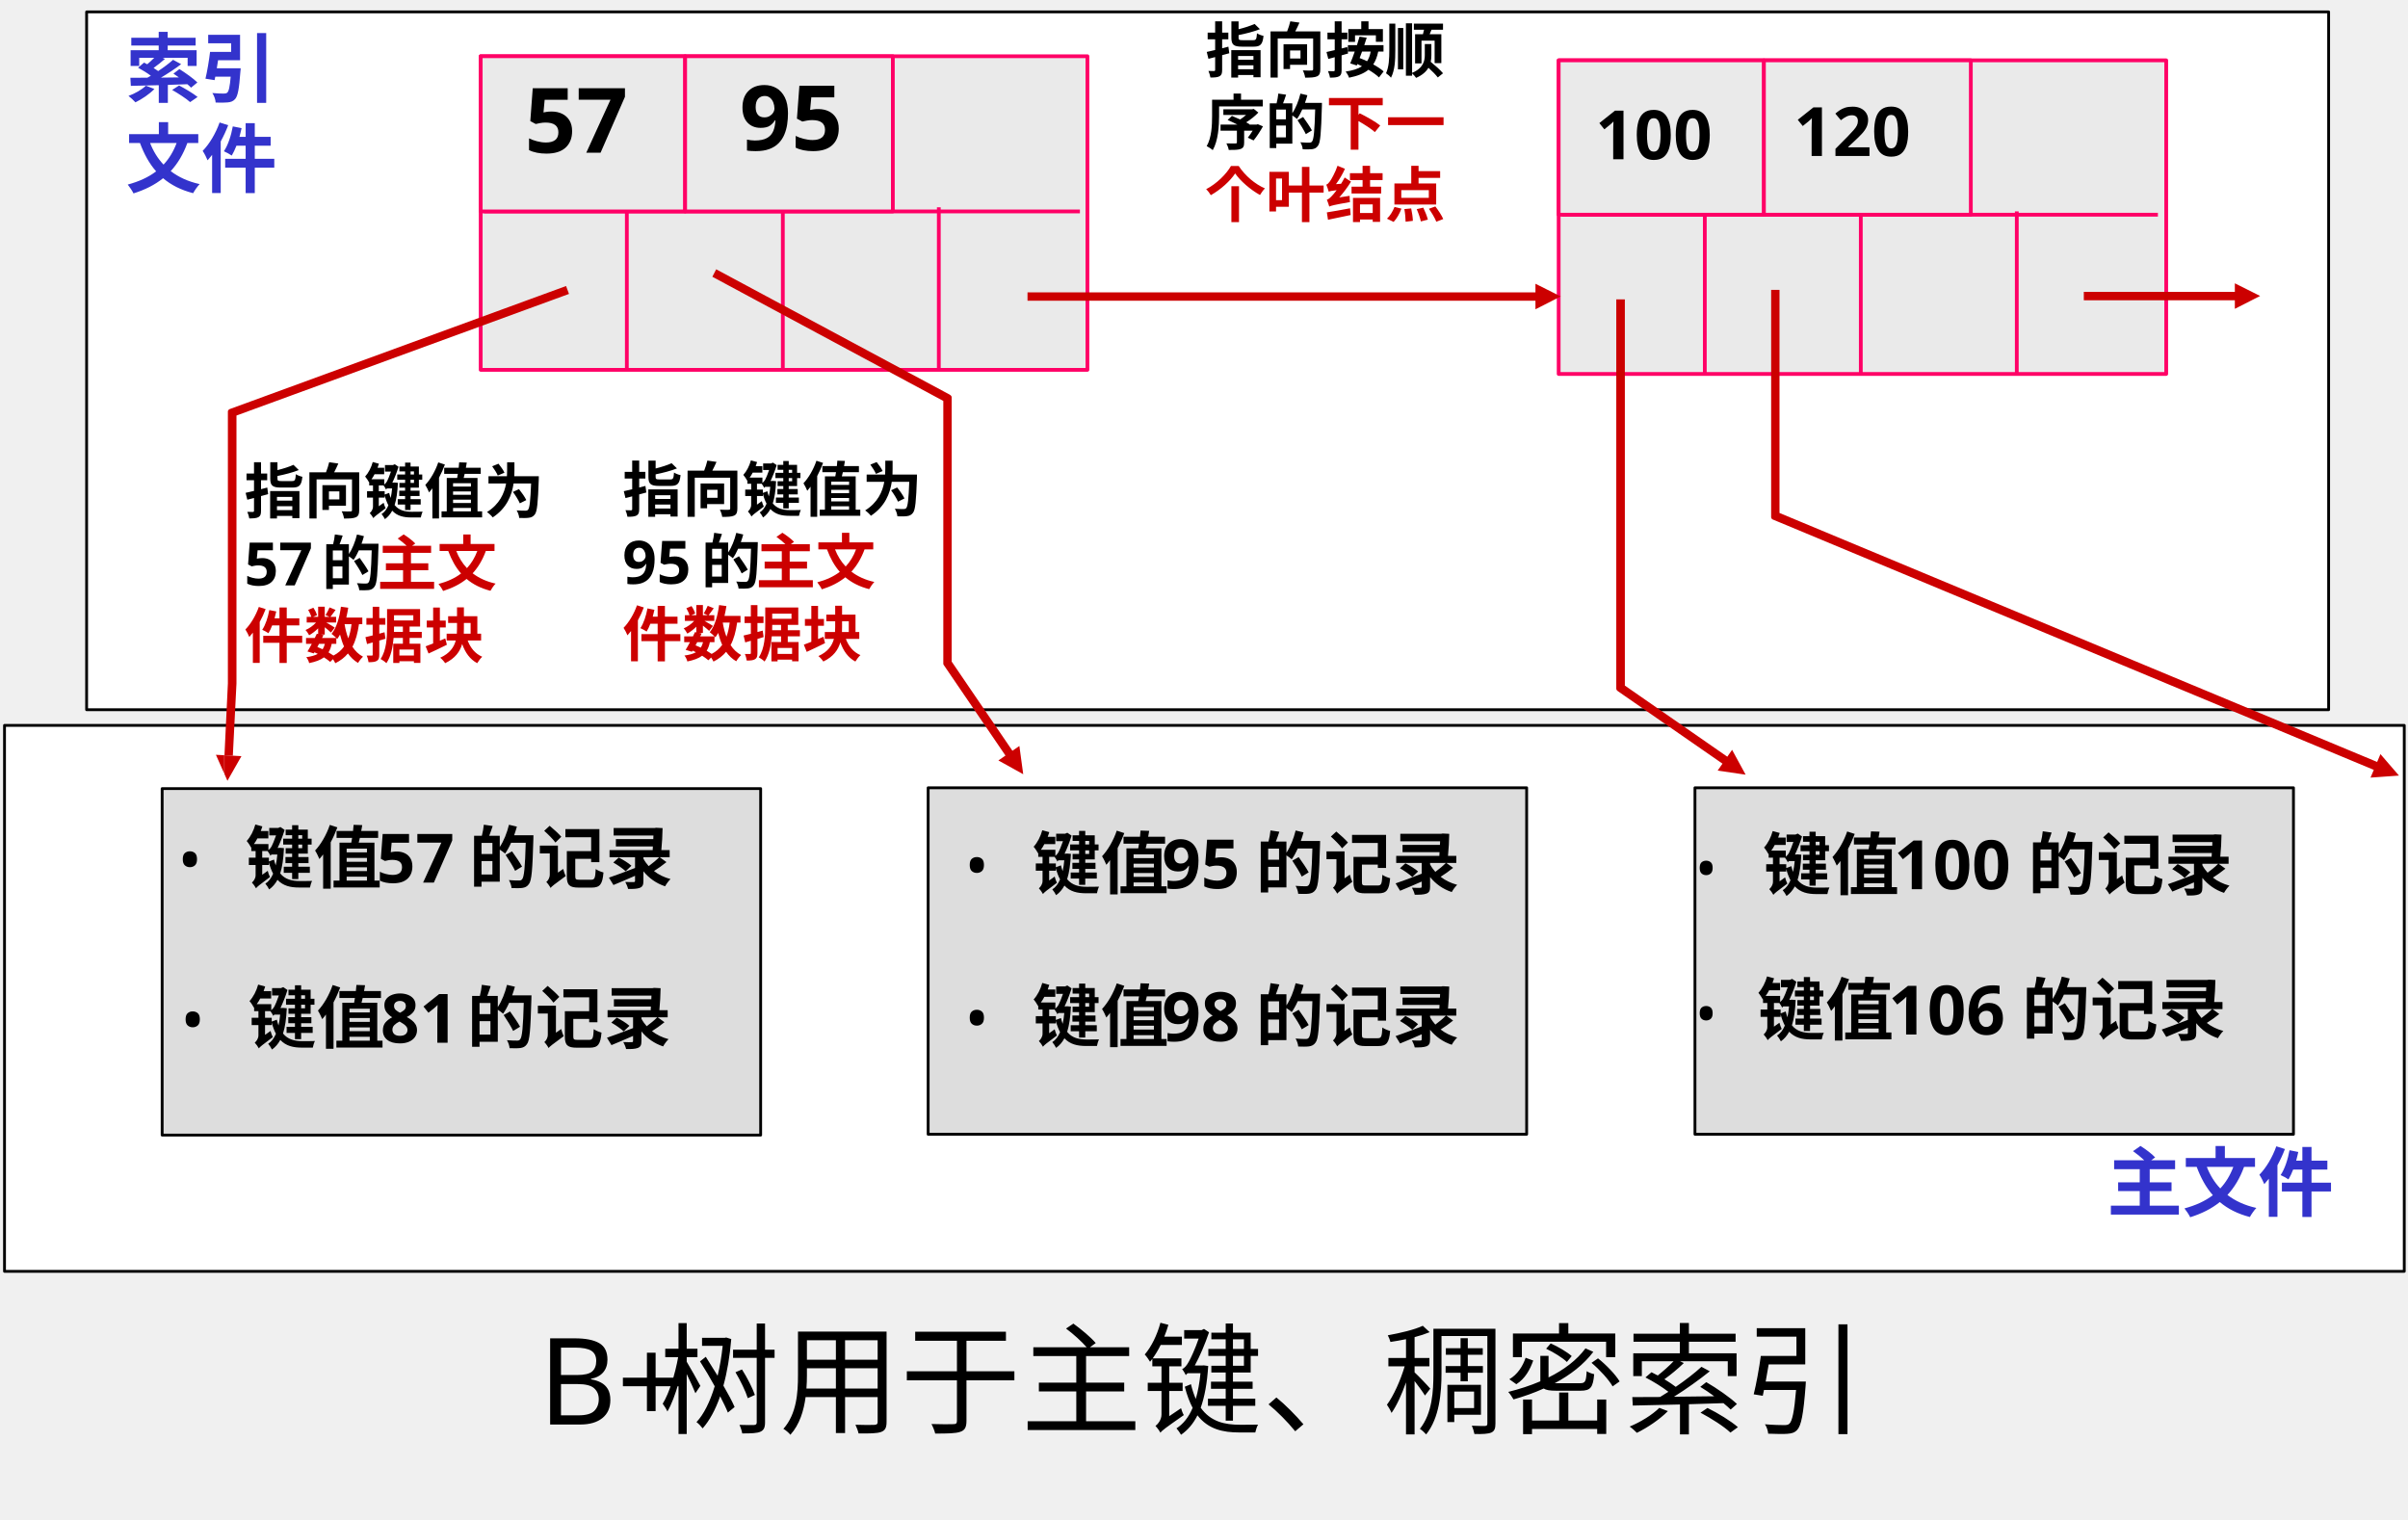
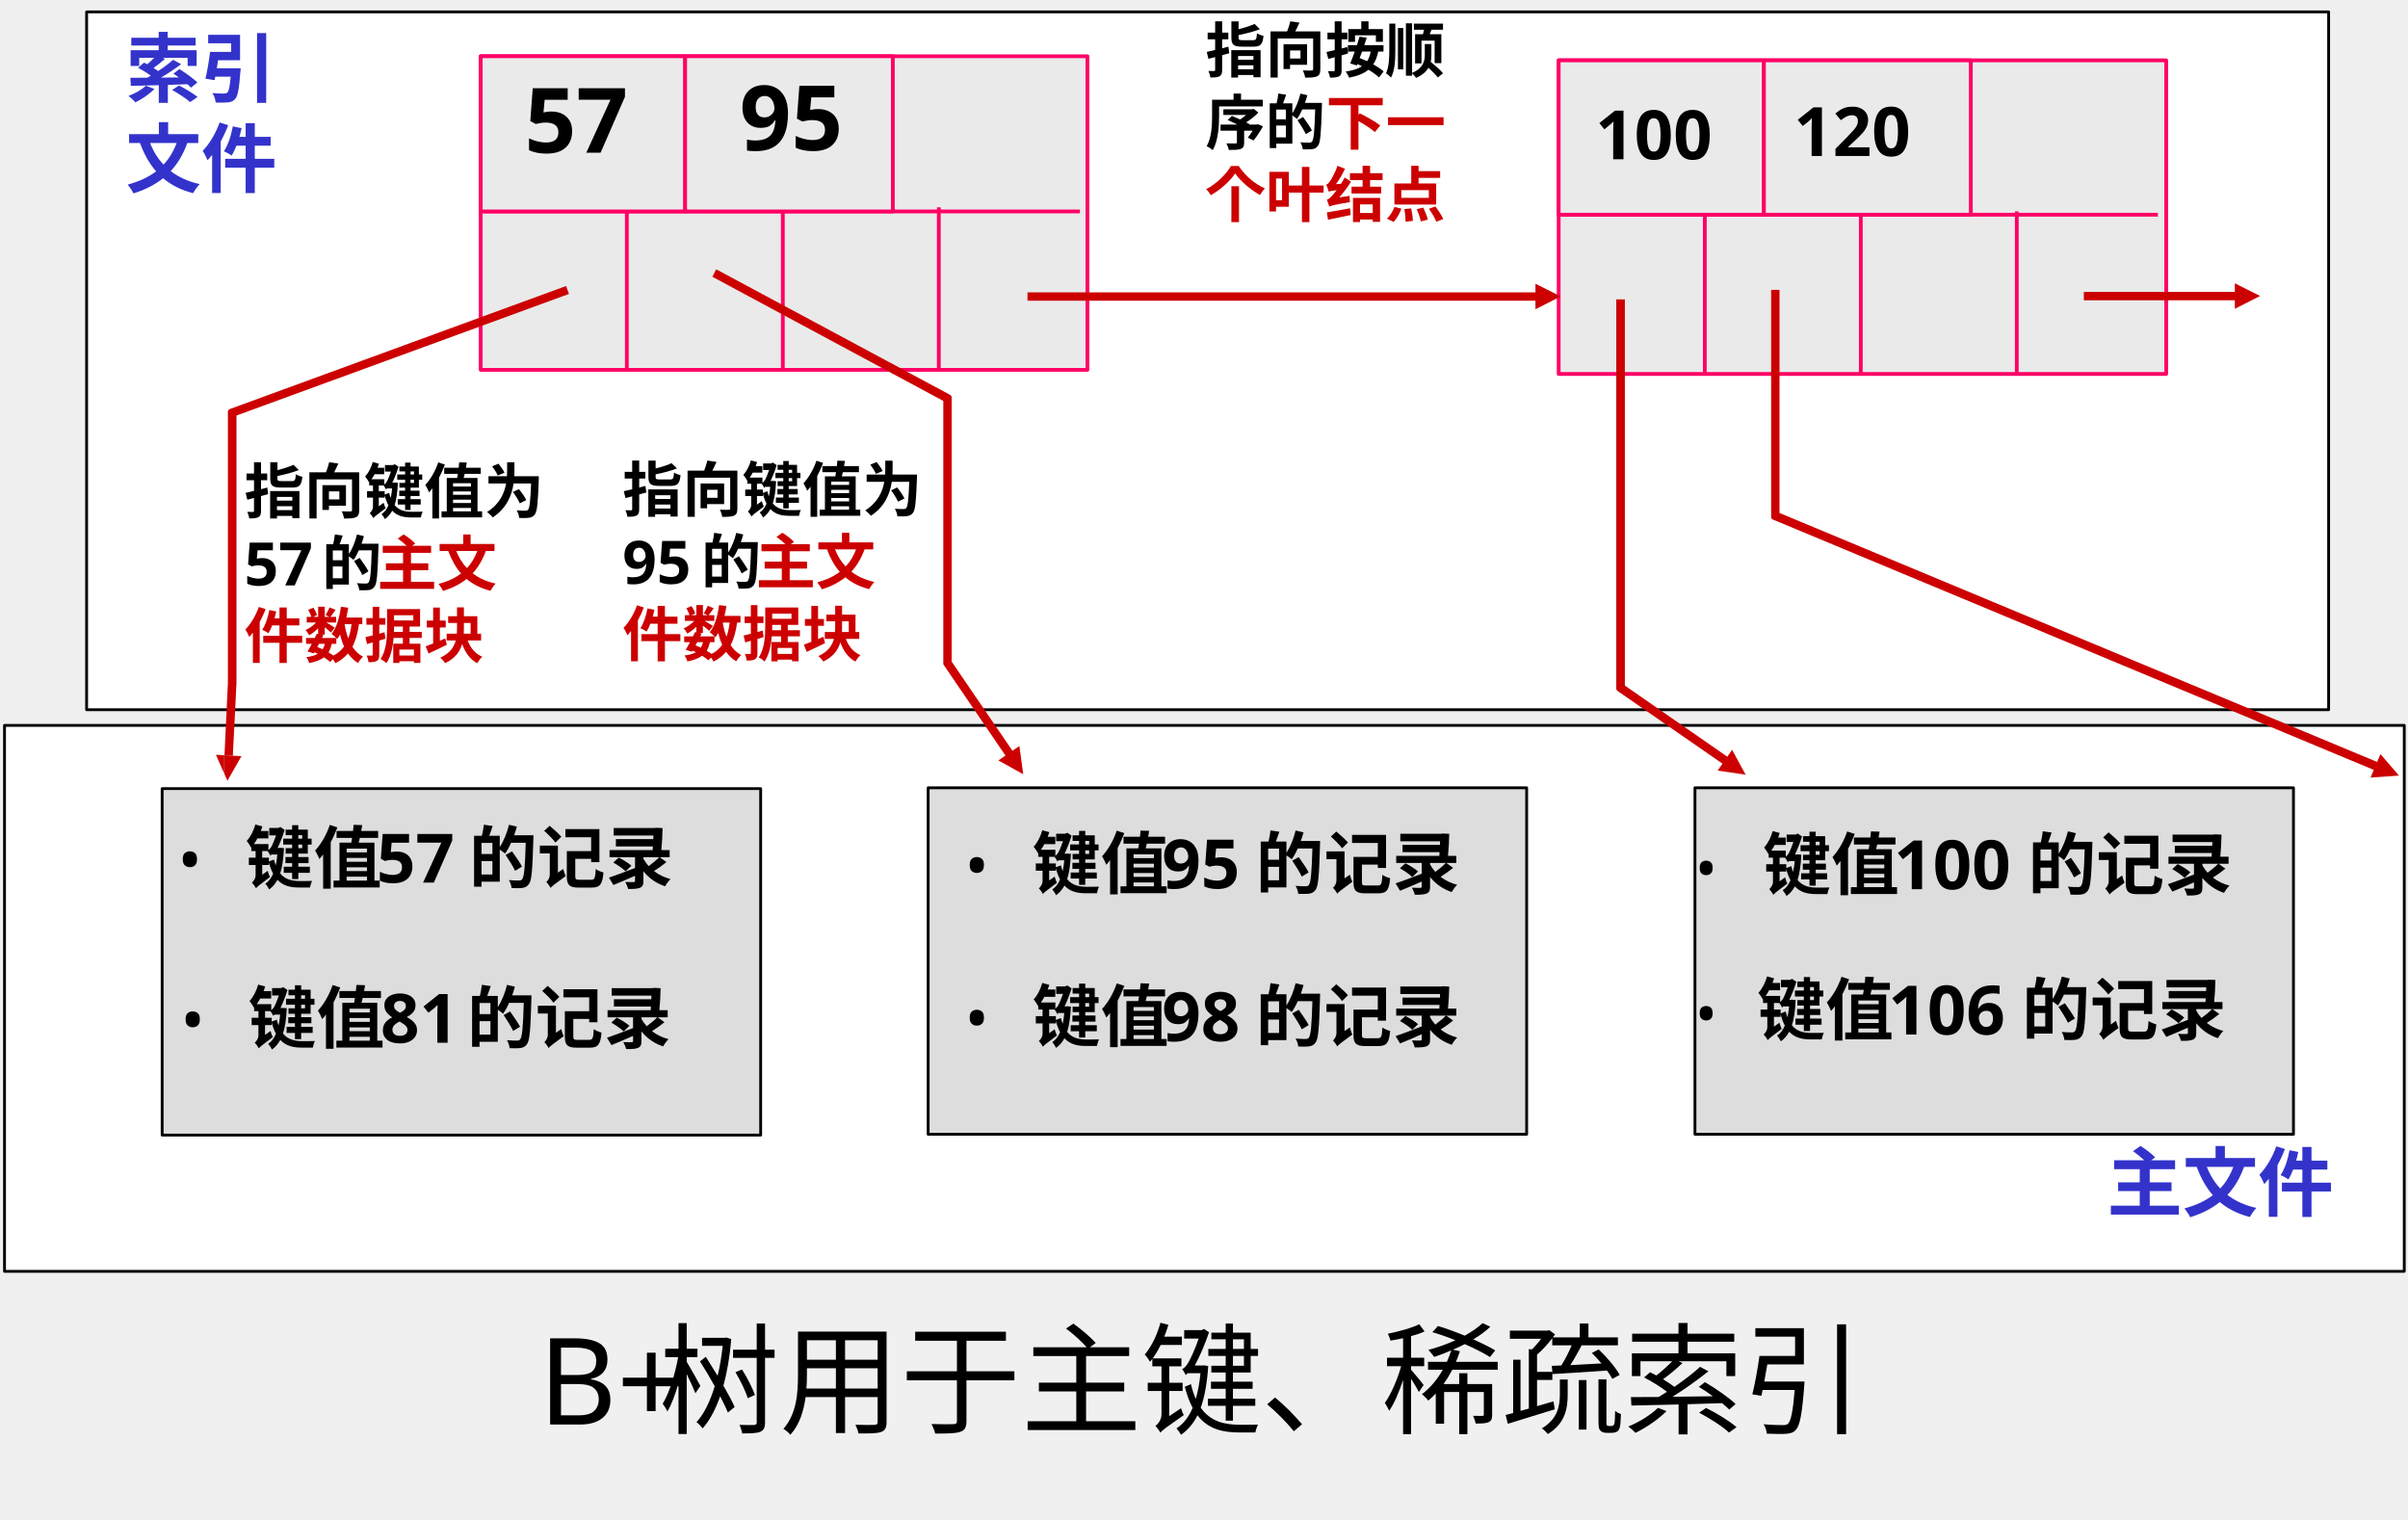
<svg xmlns="http://www.w3.org/2000/svg" xml:space="preserve" width="2933" height="1851" overflow="hidden">
  <path fill="#fff" fill-rule="evenodd" d="M2927.95 1547.95V883H5v664.95z" />
  <path fill="none" stroke="#000" stroke-linejoin="round" stroke-miterlimit="10" stroke-width="3.438" d="M5.5 883.5v664.95h2922.95V883.5z" />
  <path fill="#ddd" stroke="#000" stroke-linejoin="round" stroke-miterlimit="10" stroke-width="3.438" d="M197.5 960.5h729v422h-729z" />
  <text font-family="Hiragino Sans GB W3,Hiragino Sans GB W3_MSFontService,sans-serif" font-size="78" font-weight="300" transform="translate(216.633 1075)">•</text>
  <text font-family="Lantinghei SC,Lantinghei SC_MSFontService,sans-serif" font-size="83" font-weight="900" transform="translate(299.133 1075)">键值</text>
  <text font-family="Lantinghei SC,Lantinghei SC_MSFontService,sans-serif" font-size="83" font-weight="900" transform="translate(458.633 1075)">57</text>
  <text font-family="Lantinghei SC,Lantinghei SC_MSFontService,sans-serif" font-size="83" font-weight="900" transform="translate(571.383 1075)">的记录</text>
  <text font-family="Hiragino Sans GB W3,Hiragino Sans GB W3_MSFontService,sans-serif" font-size="78" font-weight="300" transform="translate(220.071 1270)">•</text>
  <text font-family="Lantinghei SC,Lantinghei SC_MSFontService,sans-serif" font-size="83" font-weight="900" transform="translate(302.571 1270)">键值</text>
  <text font-family="Lantinghei SC,Lantinghei SC_MSFontService,sans-serif" font-size="83" font-weight="900" transform="translate(463.446 1270)">81</text>
  <text font-family="Lantinghei SC,Lantinghei SC_MSFontService,sans-serif" font-size="83" font-weight="900" transform="translate(568.977 1270)">的记录</text>
  <path fill="#ddd" stroke="#000" stroke-linejoin="round" stroke-miterlimit="10" stroke-width="3.438" d="M1130.5 959.5h729v422h-729z" />
  <text font-family="Hiragino Sans GB W3,Hiragino Sans GB W3_MSFontService,sans-serif" font-size="78" font-weight="300" transform="translate(1175.15 1082)">•</text>
  <text font-family="Lantinghei SC,Lantinghei SC_MSFontService,sans-serif" font-size="83" font-weight="900" transform="translate(1257.65 1082)">键值</text>
  <text font-family="Lantinghei SC,Lantinghei SC_MSFontService,sans-serif" font-size="83" font-weight="900" transform="translate(1415.31 1082)">95</text>
  <text font-family="Lantinghei SC,Lantinghei SC_MSFontService,sans-serif" font-size="83" font-weight="900" transform="translate(1529.55 1082)">的记录</text>
  <text font-family="Hiragino Sans GB W3,Hiragino Sans GB W3_MSFontService,sans-serif" font-size="78" font-weight="300" transform="translate(1175.15 1268)">•</text>
  <text font-family="Lantinghei SC,Lantinghei SC_MSFontService,sans-serif" font-size="83" font-weight="900" transform="translate(1257.65 1268)">键值</text>
  <text font-family="Lantinghei SC,Lantinghei SC_MSFontService,sans-serif" font-size="83" font-weight="900" transform="translate(1415.31 1268)">98</text>
  <text font-family="Lantinghei SC,Lantinghei SC_MSFontService,sans-serif" font-size="83" font-weight="900" transform="translate(1529.55 1268)">的记录</text>
  <path fill="#ddd" stroke="#000" stroke-linejoin="round" stroke-miterlimit="10" stroke-width="3.438" d="M2064.5 959.5h729v422h-729z" />
  <text font-family="Hiragino Sans GB W3,Hiragino Sans GB W3_MSFontService,sans-serif" font-size="71" font-weight="300" transform="translate(2064.81 1083)">•</text>
  <text font-family="Lantinghei SC,Lantinghei SC_MSFontService,sans-serif" font-size="83" font-weight="900" transform="translate(2147.31 1083)">键值</text>
  <text font-family="Lantinghei SC,Lantinghei SC_MSFontService,sans-serif" font-size="83" font-weight="900" transform="translate(2306.81 1083)">100</text>
  <text font-family="Lantinghei SC,Lantinghei SC_MSFontService,sans-serif" font-size="83" font-weight="900" transform="translate(2470.21 1083)">的记录</text>
  <text font-family="Hiragino Sans GB W3,Hiragino Sans GB W3_MSFontService,sans-serif" font-size="71" font-weight="300" transform="translate(2064.81 1260)">•</text>
  <text font-family="Lantinghei SC,Lantinghei SC_MSFontService,sans-serif" font-size="83" font-weight="900" transform="translate(2140.44 1260)">键值</text>
  <text font-family="Lantinghei SC,Lantinghei SC_MSFontService,sans-serif" font-size="83" font-weight="900" transform="translate(2299.94 1260)">106</text>
  <text font-family="Lantinghei SC,Lantinghei SC_MSFontService,sans-serif" font-size="83" font-weight="900" transform="translate(2462.76 1260)">的记录</text>
  <path fill="#fff" fill-rule="evenodd" d="M2836.86 863.908V14H105v849.908z" />
  <path fill="none" stroke="#000" stroke-linejoin="round" stroke-miterlimit="10" stroke-width="3.438" d="M105.5 14.5v849.908h2730.82V14.5z" />
  <path fill="#eaeaea" fill-rule="evenodd" d="M1324 451V68H585v383z" />
-   <path fill="none" stroke="#f06" stroke-linejoin="round" stroke-miterlimit="10" stroke-width="4.583" d="M585.5 68.5v381.954h739V68.5zm4 189h725.86m-551.86-5v198m190-198v198m190-198v198" />
+   <path fill="none" stroke="#f06" stroke-linejoin="round" stroke-miterlimit="10" stroke-width="4.583" d="M585.5 68.5v381.954h739V68.5zM589.5 257.5h725.86M763.5 252.5v198M953.5 252.5v198M1143.5 252.5v198" />
  <path fill="#eaeaea" stroke="#f06" stroke-linejoin="round" stroke-miterlimit="10" stroke-width="4.583" d="M585.5 68.5h249v189h-249z" />
  <text font-family="Lantinghei SC,Lantinghei SC_MSFontService,sans-serif" font-size="110" font-weight="900" transform="translate(638.988 186)">57</text>
  <path fill="#eaeaea" stroke="#f06" stroke-linejoin="round" stroke-miterlimit="10" stroke-width="4.583" d="M834.5 68.5h253v189h-253z" />
  <text font-family="Lantinghei SC,Lantinghei SC_MSFontService,sans-serif" font-size="110" font-weight="900" transform="translate(900.833 183)">95</text>
  <text font-family="Lantinghei SC,Lantinghei SC_MSFontService,sans-serif" font-size="73" font-weight="900" transform="translate(297.573 625)">指向键值为</text>
  <text font-family="Lantinghei SC,Lantinghei SC_MSFontService,sans-serif" font-size="73" font-weight="900" transform="translate(297.573 713)">57</text>
  <text font-family="Lantinghei SC,Lantinghei SC_MSFontService,sans-serif" font-size="73" font-weight="900" transform="translate(392.104 713)">的</text>
  <text fill="#c00" font-family="Lantinghei SC,Lantinghei SC_MSFontService,sans-serif" font-size="73" font-weight="900" transform="translate(459.25 713)">主文</text>
  <text fill="#c00" font-family="Lantinghei SC,Lantinghei SC_MSFontService,sans-serif" font-size="73" font-weight="900" transform="translate(297.573 801)">件数据块</text>
  <text font-family="Lantinghei SC,Lantinghei SC_MSFontService,sans-serif" font-size="73" font-weight="900" transform="translate(758.197 623)">指向键值为</text>
  <text font-family="Lantinghei SC,Lantinghei SC_MSFontService,sans-serif" font-size="73" font-weight="900" transform="translate(758.197 711)">95</text>
  <text font-family="Lantinghei SC,Lantinghei SC_MSFontService,sans-serif" font-size="73" font-weight="900" transform="translate(854.103 711)">的</text>
  <text fill="#c00" font-family="Lantinghei SC,Lantinghei SC_MSFontService,sans-serif" font-size="73" font-weight="900" transform="translate(920.56 711)">主文</text>
  <text fill="#c00" font-family="Lantinghei SC,Lantinghei SC_MSFontService,sans-serif" font-size="73" font-weight="900" transform="translate(758.197 799)">件数据块</text>
  <text font-family="Lantinghei SC,Lantinghei SC_MSFontService,sans-serif" font-size="73" font-weight="900" transform="translate(1468.25 88)">指向按顺</text>
  <text font-family="Lantinghei SC,Lantinghei SC_MSFontService,sans-serif" font-size="73" font-weight="900" transform="translate(1468.25 176)">序的</text>
  <text fill="#c00" font-family="Lantinghei SC,Lantinghei SC_MSFontService,sans-serif" font-size="73" font-weight="900" transform="translate(1614.91 176)">下一</text>
  <text fill="#c00" font-family="Lantinghei SC,Lantinghei SC_MSFontService,sans-serif" font-size="73" font-weight="900" transform="translate(1468.25 264)">个叶结点</text>
  <path fill="#eaeaea" fill-rule="evenodd" d="M2638 454.954V73h-740v381.954z" />
-   <path fill="none" stroke="#f06" stroke-linejoin="round" stroke-miterlimit="10" stroke-width="4.583" d="M1898.5 73.5v381.954h740V73.5zm4 188h725.86m-551.86-4v197.817m190-197.817v197.817m190-197.817v197.817" />
+   <path fill="none" stroke="#f06" stroke-linejoin="round" stroke-miterlimit="10" stroke-width="4.583" d="M1898.5 73.5v381.954h740V73.5zM1902.5 261.5h725.86M2076.5 257.5v197.817M2266.5 257.5v197.817M2456.5 257.5v197.817" />
  <path fill="#eaeaea" stroke="#f06" stroke-linejoin="round" stroke-miterlimit="10" stroke-width="4.583" d="M1898.5 73.5h250v188h-250z" />
  <text font-family="Lantinghei SC,Lantinghei SC_MSFontService,sans-serif" font-size="83" font-weight="900" transform="translate(1943.17 194)">100</text>
  <text fill="#33c" font-family="Lantinghei SC,Lantinghei SC_MSFontService,sans-serif" font-size="92" font-weight="900" transform="translate(153.198 117)">索引</text>
  <text fill="#33c" font-family="Lantinghei SC,Lantinghei SC_MSFontService,sans-serif" font-size="92" font-weight="900" transform="translate(153.198 227)">文件</text>
  <text fill="#33c" font-family="Lantinghei SC,Lantinghei SC_MSFontService,sans-serif" font-size="92" font-weight="900" transform="translate(2566.33 1474)">主文件</text>
-   <path fill="#c00" fill-rule="evenodd" d="M273.174 919.85 263 919.31l10.174 22.95zm20.898 1.11-9.624-.51-.853-.05-10.174-.54v5.23h-.247l.247.01v17.72l3.603 8.13z" />
-   <path fill="#c00" fill-rule="evenodd" d="m693.06 357.992-3.575-9.631-408.337 149.41-2.2.826-1.374 1.926v331.839l-4.153 87.498 9.927.53.247.01.853-16.92 3.575-71.118V506.095zm553.25 584.978-4.68-34.39-8.47 5.83-74.84-109.839.82 1.206V483.188l-1.1-1.651-1.65-1.1L872.343 328l-4.675 9.08 281.302 151.23v320.388l.27.826.55.825 1.93 2.82 6.6 9.686.82 1.21 65.55 96.185-8.63 5.94 20.07 11.13zm654.71-581.951-30.8-15.409v10.456h-618.69v10.181h618.69v10.456l5.23-2.665zm225.2 582.511-16.49-30.27-5.83 8.38-126.99-88.178 2.2 1.527V364.596h-10.45v474.645l.83 1.651 1.37 1.1 6.05 4.191 2.2 1.523 118.91 82.394-5.89 8.47 15.95 2.32zm626.67-583.062-30.8-15.408v10.456h-183.96v10.18h183.96v10.456l5.22-2.66zM2922 944.63l-22.55-26.14-4.04 9.53-730.97-304.502 3.03 1.256V353.039h-10.18v277.358l1.1 1.926 1.93.825 4.12 1.715 3.03 1.262 723.87 301.545-3.99 9.43 12.92-.92z" />
+   <path fill="#c00" fill-rule="evenodd" d="M273.174 919.85 263 919.31l10.174 22.95v-22.41M294.072 920.96l-9.624-.51-.853-.05-10.174-.54v5.23h-.247l.247.01v17.72l3.603 8.13z" />
+   <path fill="#c00" fill-rule="evenodd" d="m693.06 357.992-3.575-9.631-408.337 149.41-2.2.826-1.374 1.926v331.839l-4.153 87.498 9.927.53.247.01.853-16.92 3.575-71.118V506.095zM1246.31 942.97l-4.68-34.39-8.47 5.83-74.84-109.839.82 1.206V483.188l-1.1-1.651-1.65-1.1L872.343 328l-4.675 9.08 281.302 151.23v320.388l.27.826.55.825 1.93 2.82 6.6 9.686.82 1.21 65.55 96.185-8.63 5.94 20.07 11.13zM1901.02 361.019l-30.8-15.409v10.456h-618.69v10.181h618.69v10.456l5.23-2.665zM2126.22 943.53l-16.49-30.27-5.83 8.38-126.99-88.178 2.2 1.527V364.596h-10.45v474.645l.83 1.651 1.37 1.1 6.05 4.191 2.2 1.523 118.91 82.394-5.89 8.47 15.95 2.32zM2752.89 360.468l-30.8-15.408v10.456h-183.96v10.18h183.96v10.456l5.22-2.66zM2922 944.63l-22.55-26.14-4.04 9.53-730.97-304.502 3.03 1.256V353.039h-10.18v277.358l1.1 1.926 1.93.825 4.12 1.715 3.03 1.262 723.87 301.545-3.99 9.43 12.92-.92z" />
  <path fill="#eaeaea" stroke="#f06" stroke-linejoin="round" stroke-miterlimit="10" stroke-width="4.583" d="M2148.5 73.5h252v188h-252z" />
  <text font-family="Lantinghei SC,Lantinghei SC_MSFontService,sans-serif" font-size="83" font-weight="900" transform="translate(2184.85 190)">120</text>
  <text font-family="SimHei,SimHei_MSFontService,sans-serif" font-size="147" font-weight="400" transform="translate(655.813 1735)">B+</text>
-   <text font-family="SimHei,SimHei_MSFontService,sans-serif" font-size="147" font-weight="400" transform="translate(802.479 1735)">树用于主键、稠密索引</text>
+   <text font-family="SimHei,SimHei_MSFontService,sans-serif" font-size="147" font-weight="400" transform="translate(802.479 1735)">树用于主键</text>
+   <text font-family="SimHei,SimHei_MSFontService,sans-serif" font-size="147" font-weight="400" transform="translate(1535.81 1735)">、稀疏索引</text>
</svg>
